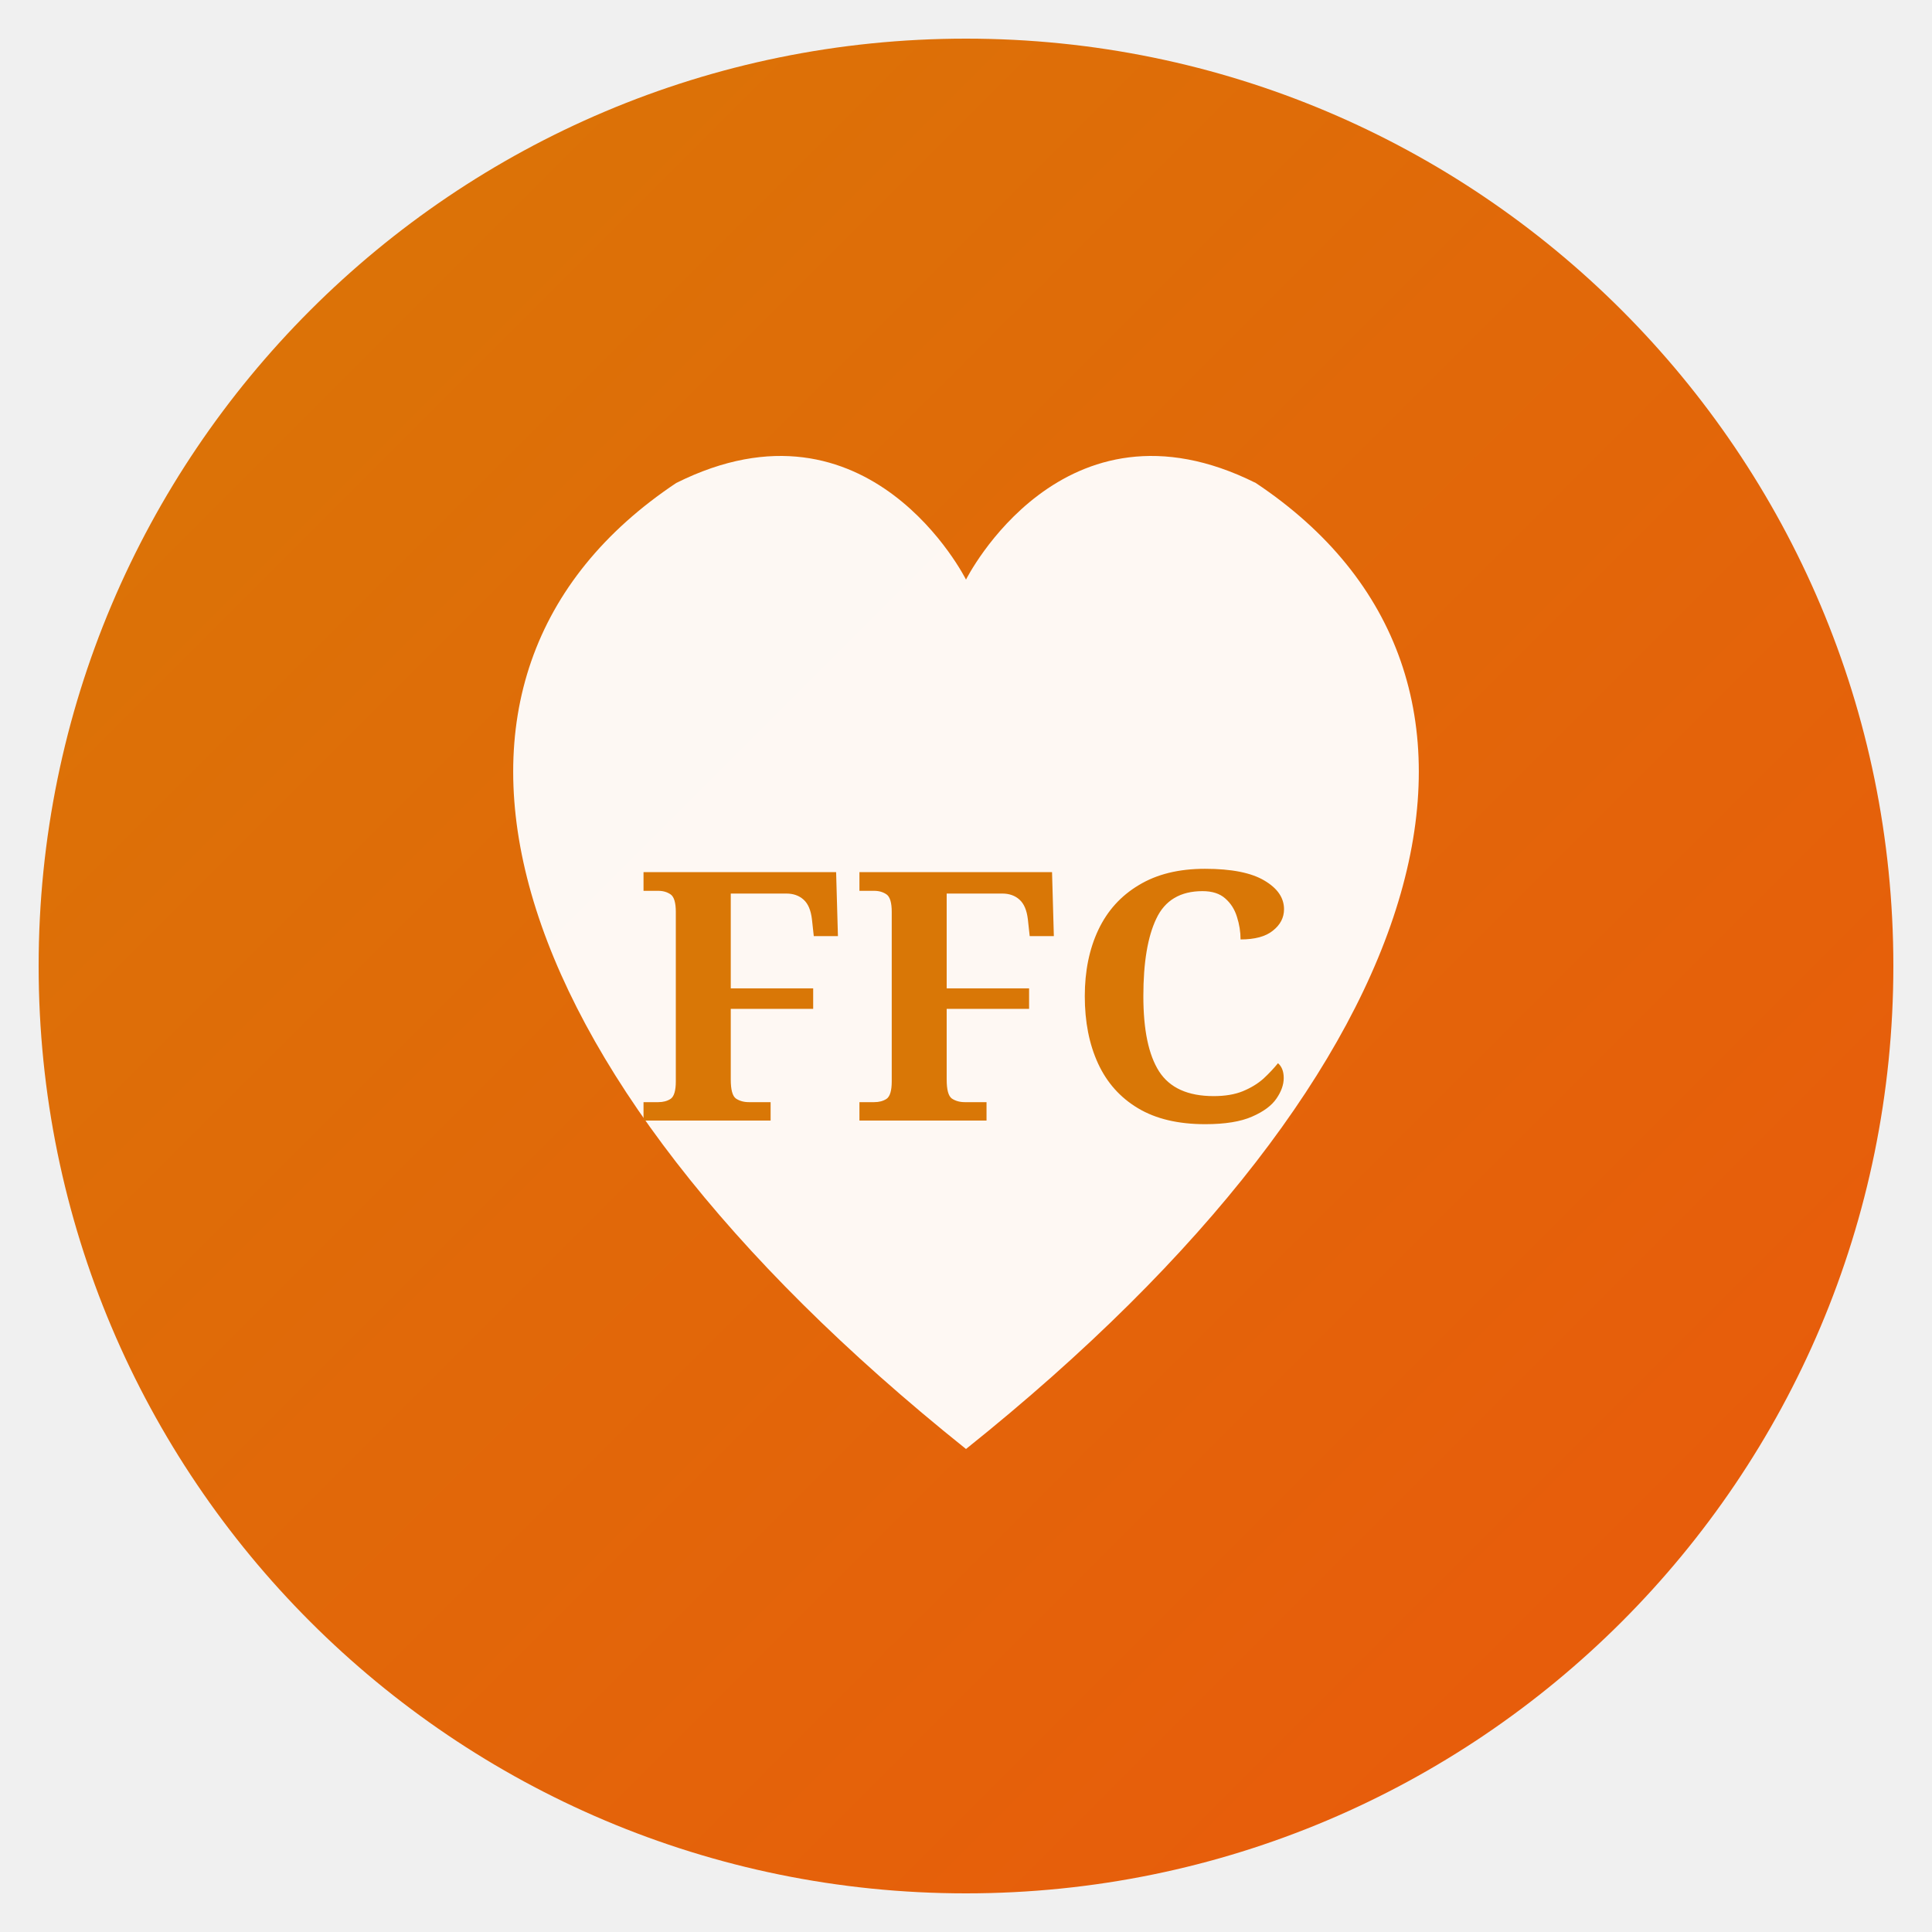
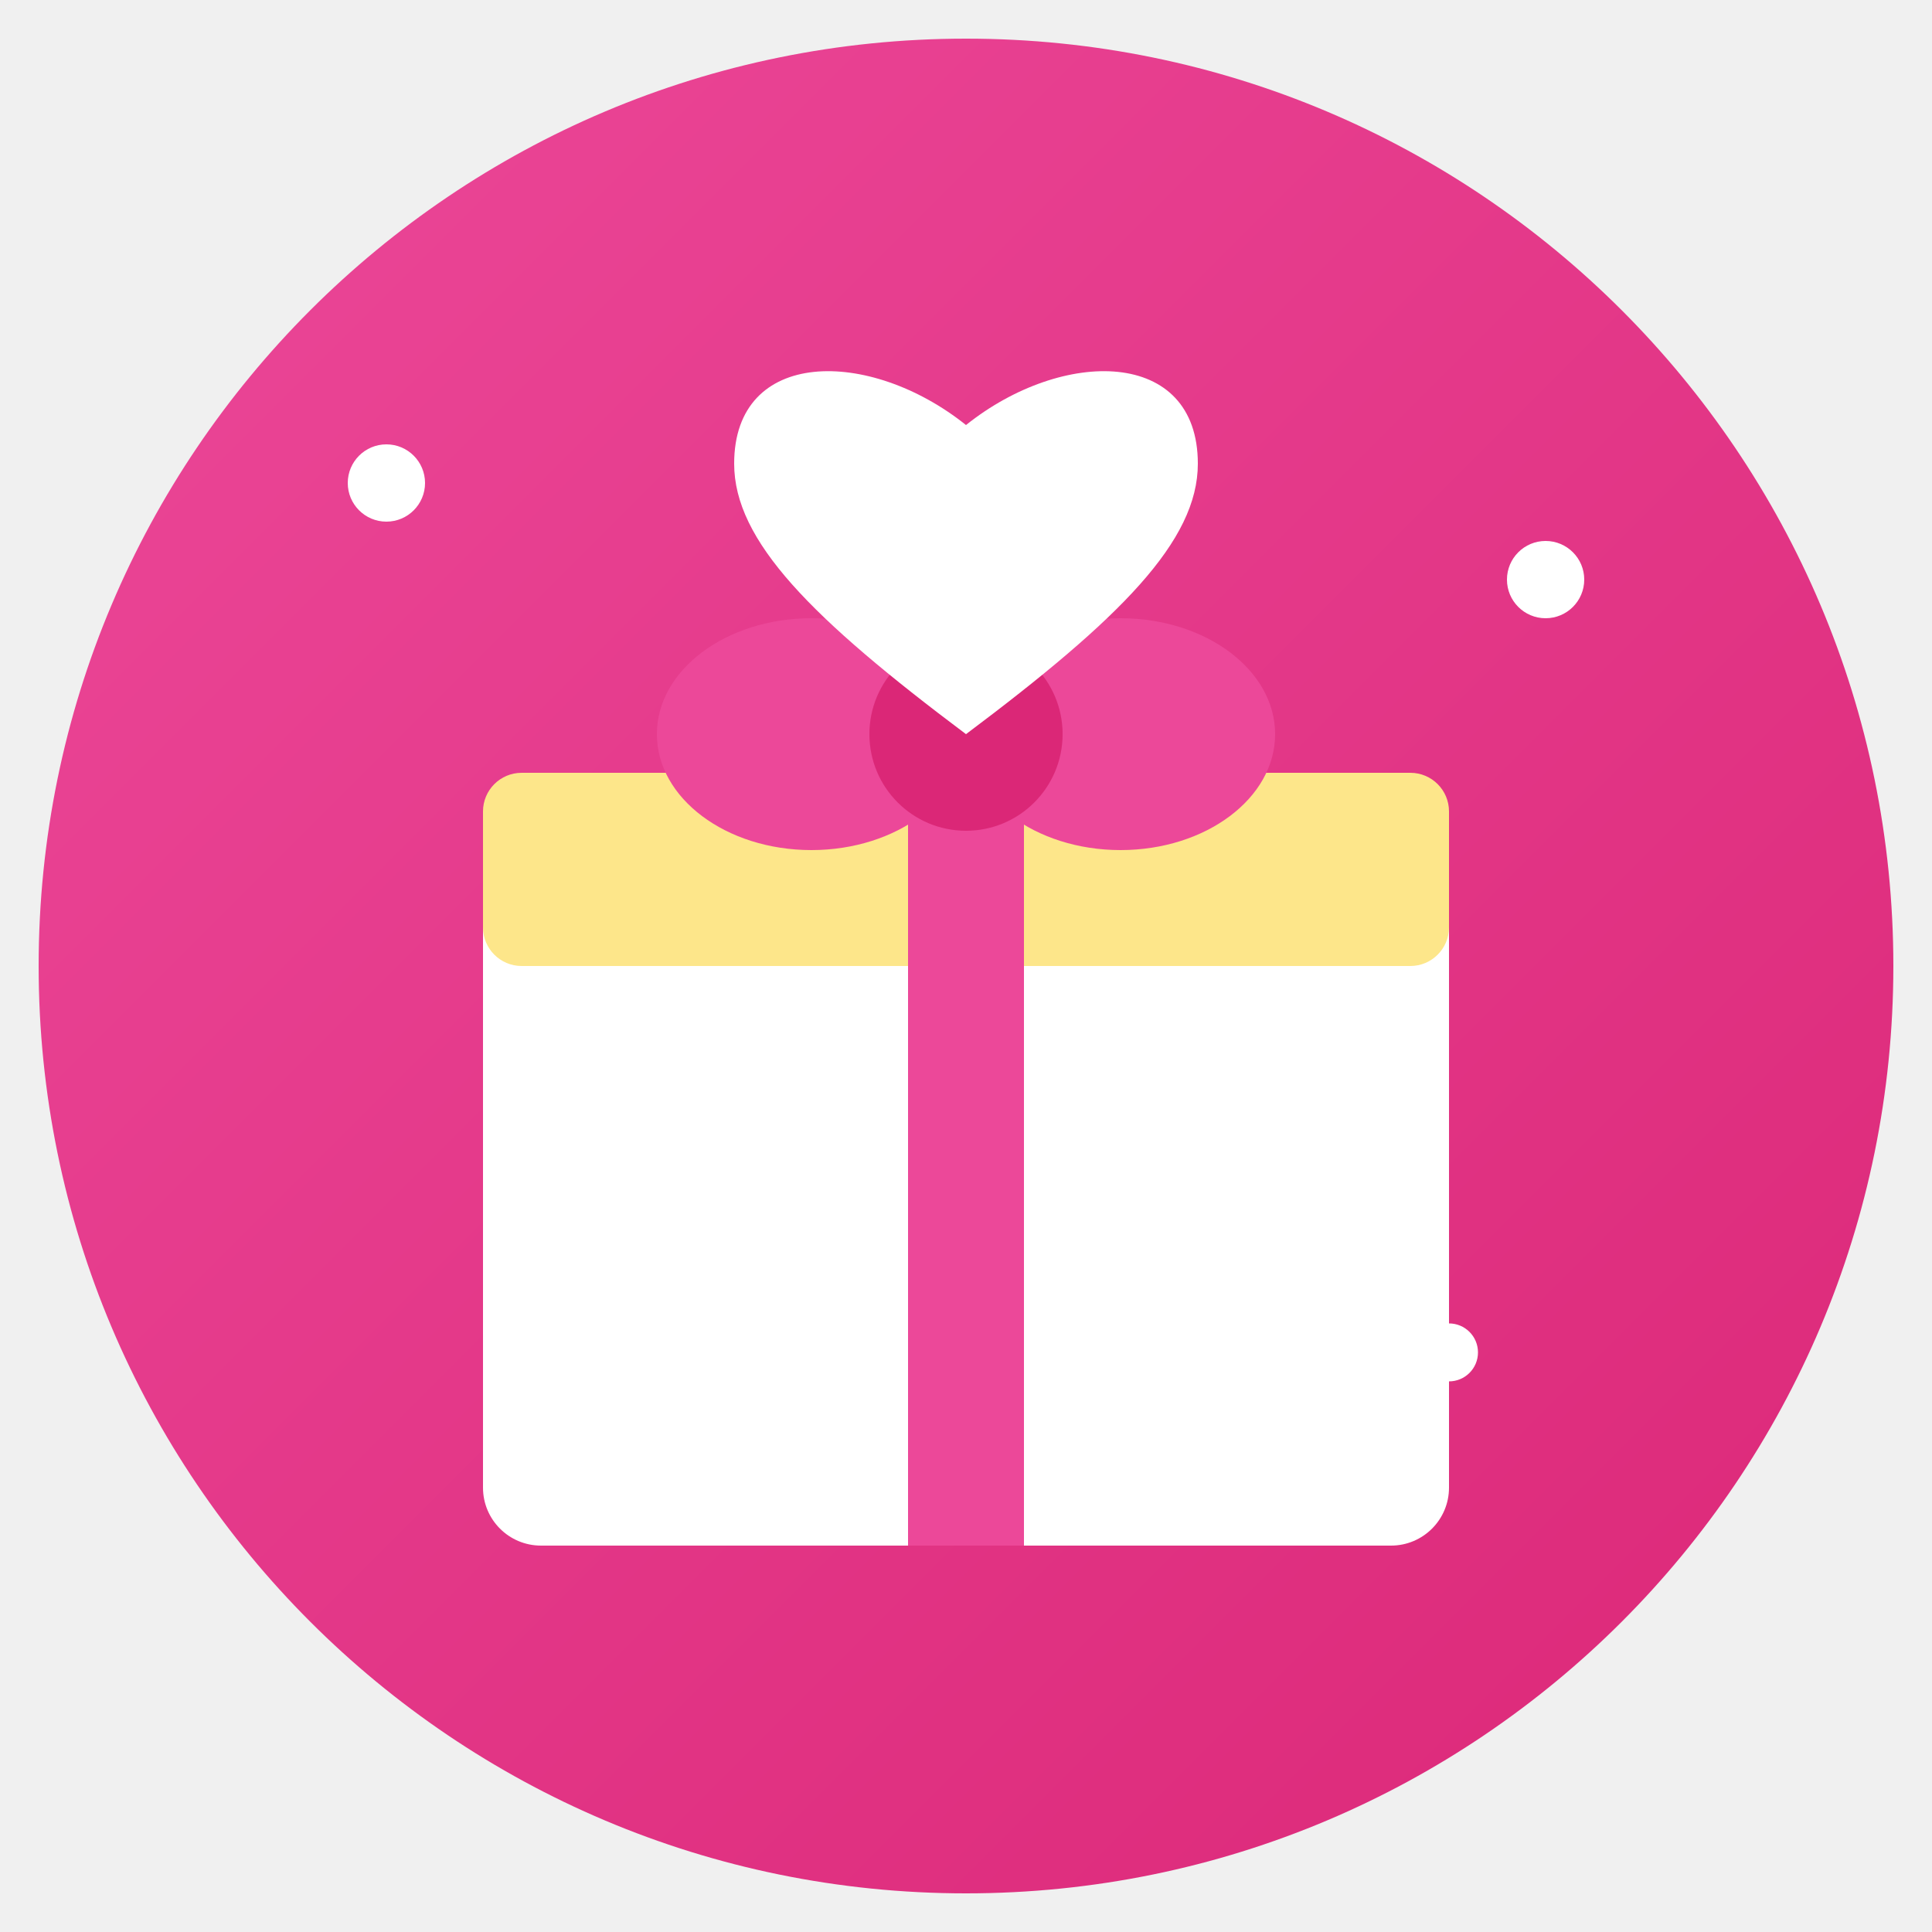
<svg xmlns="http://www.w3.org/2000/svg" viewBox="0 0 100 100">
  <defs>
-     <linearGradient id="ffcGrad" x1="0%" y1="0%" x2="100%" y2="100%">
-       <stop offset="0%" style="stop-color:#D97706;stop-opacity:1" />
-       <stop offset="100%" style="stop-color:#EA580C;stop-opacity:1" />
+     <linearGradient id="surpriseGrad" x1="0%" y1="0%" x2="100%" y2="100%">
+       <stop offset="0%" style="stop-color:#EC4899" />
+       <stop offset="100%" style="stop-color:#DB2777" />
    </linearGradient>
  </defs>
-   <circle cx="50" cy="50" r="48" fill="url(#ffcGrad)" />
-   <path d="M50 75 C25 55 20 35 35 25 C45 20 50 30 50 30 C50 30 55 20 65 25 C80 35 75 55 50 75" fill="white" opacity="0.95" />
-   <text x="50" y="58" font-family="Georgia, serif" font-size="18" font-weight="bold" fill="#D97706" text-anchor="middle">FFC</text>
+   <circle cx="50" cy="50" r="48" fill="url(#surpriseGrad)" />
+   <rect x="25" y="45" width="50" height="35" rx="3" fill="white" />
+   <rect x="25" y="40" width="50" height="10" rx="2" fill="#FDE68A" />
+   <rect x="47" y="40" width="6" height="40" fill="#EC4899" />
+   <ellipse cx="42" cy="38" rx="8" ry="6" fill="#EC4899" />
+   <ellipse cx="58" cy="38" rx="8" ry="6" fill="#EC4899" />
+   <circle cx="50" cy="38" r="5" fill="#DB2777" />
+   <circle cx="20" cy="25" r="2" fill="white" />
+   <circle cx="80" cy="30" r="2" fill="white" />
+   <circle cx="30" cy="75" r="1.5" fill="white" />
+   <circle cx="75" cy="70" r="1.5" fill="white" />
+   <path d="M50 22 C45 18 38 18 38 24 C38 28 42 32 50 38 C58 32 62 28 62 24 C62 18 55 18 50 22" fill="white" />
</svg>
